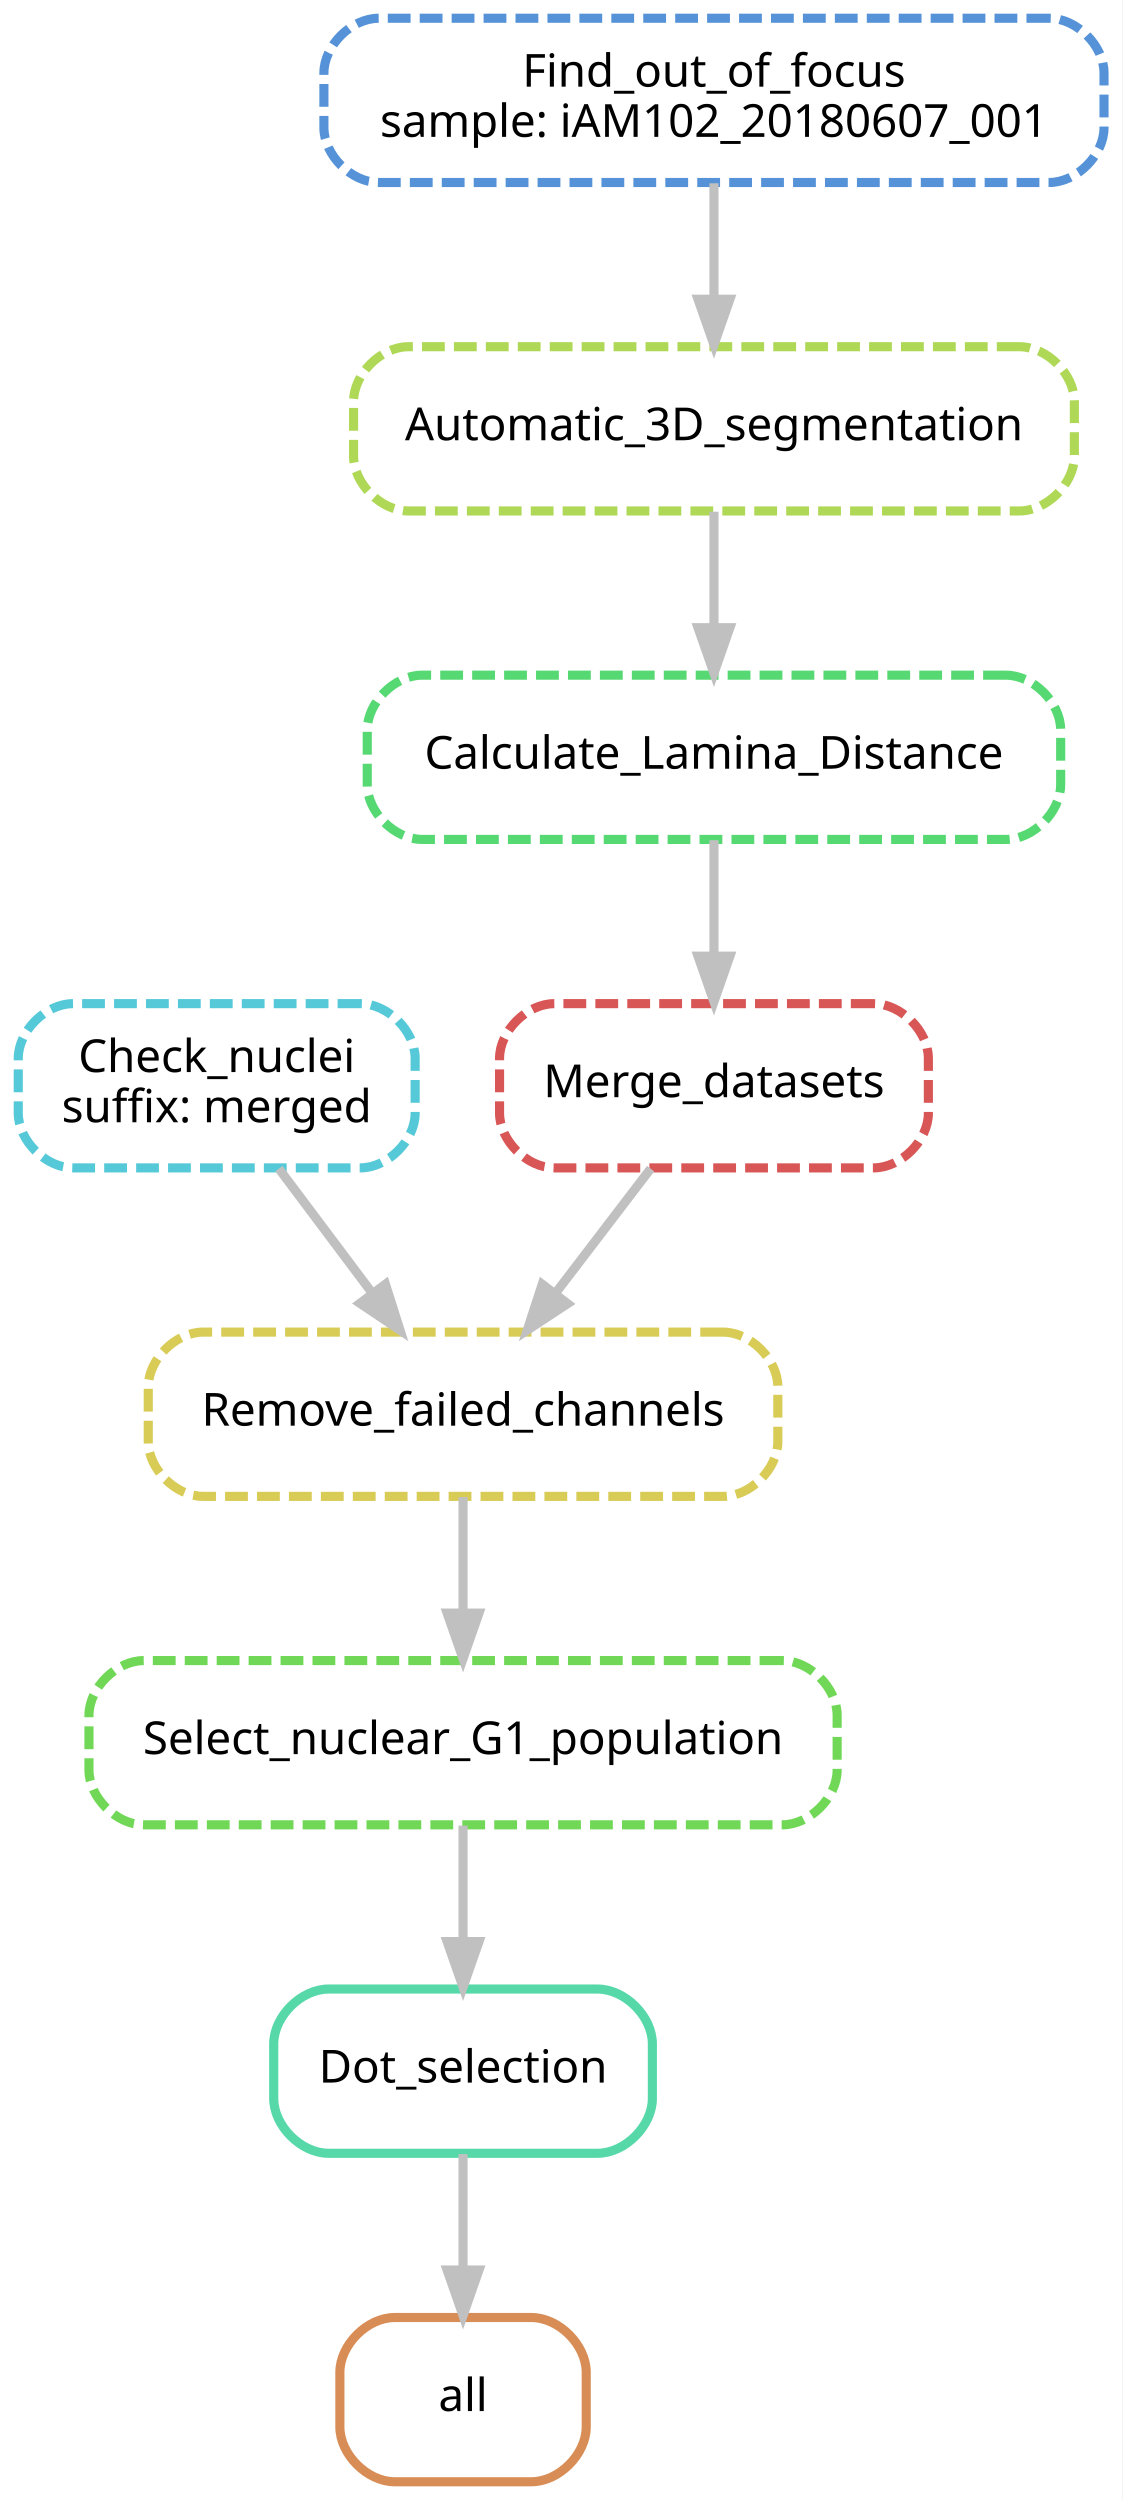
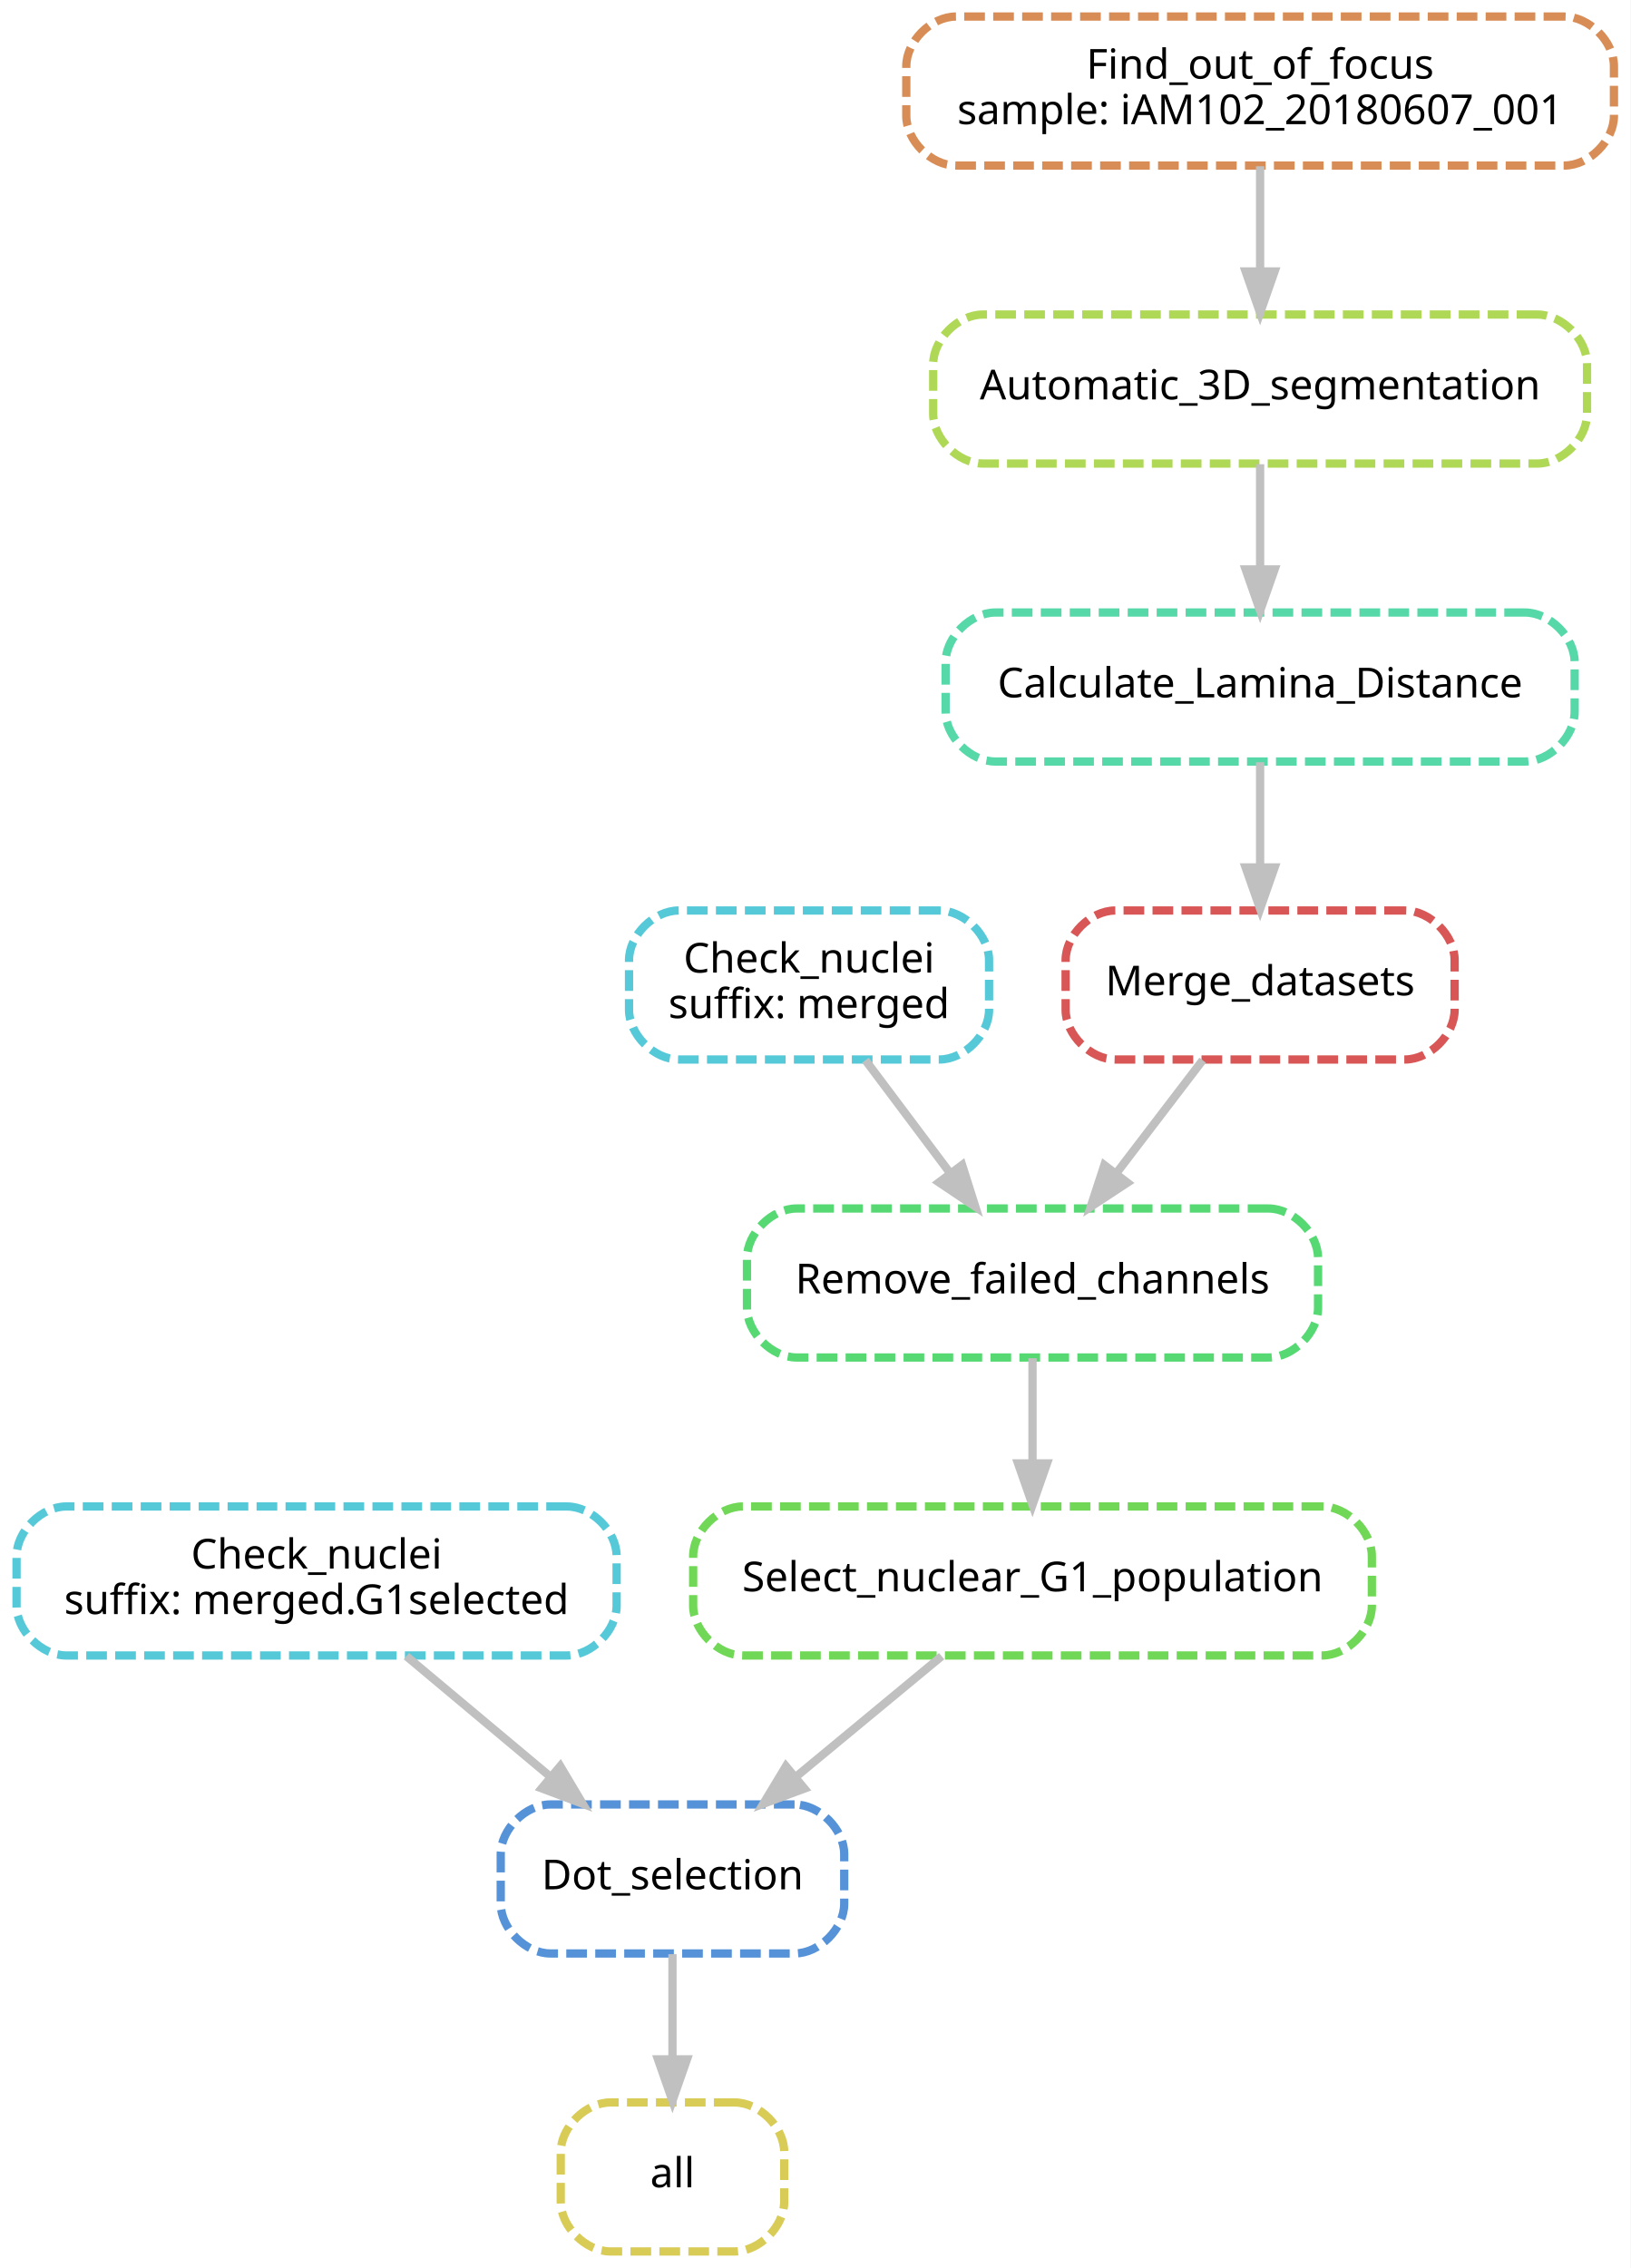
- <svg xmlns="http://www.w3.org/2000/svg" width="246pt" height="548pt" viewBox="0.00 0.00 246.00 548.00">
+ <svg xmlns="http://www.w3.org/2000/svg" width="394pt" height="548pt" viewBox="0.00 0.00 394.00 548.00">
  <g id="graph0" class="graph" transform="scale(1 1) rotate(0) translate(4 544)">
-     <polygon fill="#ffffff" stroke="transparent" points="-4,4 -4,-544 242,-544 242,4 -4,4" />
+     <polygon fill="#ffffff" stroke="transparent" points="-4,4 -4,-544 390,-544 390,4 -4,4" />
    <g id="node1" class="node">
-       <path fill="none" stroke="#d88d56" stroke-width="2" d="M112.5,-36C112.5,-36 82.5,-36 82.5,-36 76.5,-36 70.5,-30 70.5,-24 70.5,-24 70.5,-12 70.5,-12 70.5,-6 76.5,0 82.5,0 82.5,0 112.5,0 112.5,0 118.5,0 124.5,-6 124.5,-12 124.5,-12 124.5,-24 124.5,-24 124.5,-30 118.5,-36 112.5,-36" />
-       <text text-anchor="middle" x="97.5" y="-15.5" font-family="sans" font-size="10.00" fill="#000000">all</text>
+       <path fill="none" stroke="#d8cb56" stroke-width="2" stroke-dasharray="5,2" d="M173.5,-36C173.5,-36 143.5,-36 143.5,-36 137.5,-36 131.5,-30 131.5,-24 131.5,-24 131.5,-12 131.5,-12 131.5,-6 137.5,0 143.5,0 143.5,0 173.5,0 173.5,0 179.5,0 185.5,-6 185.5,-12 185.5,-12 185.5,-24 185.5,-24 185.5,-30 179.5,-36 173.5,-36" />
+       <text text-anchor="middle" x="158.5" y="-15.5" font-family="sans" font-size="10.00" fill="#000000">all</text>
    </g>
    <g id="node2" class="node">
-       <path fill="none" stroke="#56d8a9" stroke-width="2" d="M127,-108C127,-108 68,-108 68,-108 62,-108 56,-102 56,-96 56,-96 56,-84 56,-84 56,-78 62,-72 68,-72 68,-72 127,-72 127,-72 133,-72 139,-78 139,-84 139,-84 139,-96 139,-96 139,-102 133,-108 127,-108" />
-       <text text-anchor="middle" x="97.5" y="-87.5" font-family="sans" font-size="10.00" fill="#000000">Dot_selection</text>
+       <path fill="none" stroke="#5692d8" stroke-width="2" stroke-dasharray="5,2" d="M188,-108C188,-108 129,-108 129,-108 123,-108 117,-102 117,-96 117,-96 117,-84 117,-84 117,-78 123,-72 129,-72 129,-72 188,-72 188,-72 194,-72 200,-78 200,-84 200,-84 200,-96 200,-96 200,-102 194,-108 188,-108" />
+       <text text-anchor="middle" x="158.5" y="-87.5" font-family="sans" font-size="10.00" fill="#000000">Dot_selection</text>
    </g>
    <g id="edge1" class="edge">
-       <path fill="none" stroke="#c0c0c0" stroke-width="2" d="M97.5,-71.831C97.5,-64.131 97.5,-54.974 97.5,-46.417" />
-       <polygon fill="#c0c0c0" stroke="#c0c0c0" stroke-width="2" points="101,-46.413 97.5,-36.413 94,-46.413 101,-46.413" />
+       <path fill="none" stroke="#c0c0c0" stroke-width="2" d="M158.5,-71.831C158.5,-64.131 158.5,-54.974 158.5,-46.417" />
+       <polygon fill="#c0c0c0" stroke="#c0c0c0" stroke-width="2" points="162,-46.413 158.5,-36.413 155,-46.413 162,-46.413" />
    </g>
    <g id="node3" class="node">
-       <path fill="none" stroke="#70d856" stroke-width="2" stroke-dasharray="5,2" d="M167.5,-180C167.5,-180 27.5,-180 27.5,-180 21.5,-180 15.5,-174 15.5,-168 15.5,-168 15.5,-156 15.5,-156 15.5,-150 21.5,-144 27.5,-144 27.5,-144 167.5,-144 167.5,-144 173.5,-144 179.5,-150 179.5,-156 179.5,-156 179.5,-168 179.5,-168 179.5,-174 173.5,-180 167.5,-180" />
-       <text text-anchor="middle" x="97.5" y="-159.5" font-family="sans" font-size="10.00" fill="#000000">Select_nuclear_G1_population</text>
+       <path fill="none" stroke="#56c9d8" stroke-width="2" stroke-dasharray="5,2" d="M133,-180C133,-180 12,-180 12,-180 6,-180 0,-174 0,-168 0,-168 0,-156 0,-156 0,-150 6,-144 12,-144 12,-144 133,-144 133,-144 139,-144 145,-150 145,-156 145,-156 145,-168 145,-168 145,-174 139,-180 133,-180" />
+       <text text-anchor="middle" x="72.5" y="-165" font-family="sans" font-size="10.00" fill="#000000">Check_nuclei</text>
+       <text text-anchor="middle" x="72.5" y="-154" font-family="sans" font-size="10.00" fill="#000000">suffix: merged.G1selected</text>
    </g>
    <g id="edge2" class="edge">
-       <path fill="none" stroke="#c0c0c0" stroke-width="2" d="M97.5,-143.831C97.5,-136.131 97.5,-126.974 97.5,-118.417" />
-       <polygon fill="#c0c0c0" stroke="#c0c0c0" stroke-width="2" points="101,-118.413 97.5,-108.413 94,-118.413 101,-118.413" />
+       <path fill="none" stroke="#c0c0c0" stroke-width="2" d="M94.201,-143.831C104.692,-135.048 117.445,-124.371 128.819,-114.849" />
+       <polygon fill="#c0c0c0" stroke="#c0c0c0" stroke-width="2" points="131.385,-117.266 136.805,-108.163 126.891,-111.899 131.385,-117.266" />
    </g>
    <g id="node4" class="node">
-       <path fill="none" stroke="#d8cb56" stroke-width="2" stroke-dasharray="5,2" d="M154.5,-252C154.5,-252 40.5,-252 40.5,-252 34.5,-252 28.5,-246 28.5,-240 28.5,-240 28.5,-228 28.5,-228 28.5,-222 34.5,-216 40.5,-216 40.5,-216 154.5,-216 154.5,-216 160.5,-216 166.5,-222 166.5,-228 166.5,-228 166.5,-240 166.5,-240 166.5,-246 160.5,-252 154.5,-252" />
-       <text text-anchor="middle" x="97.5" y="-231.5" font-family="sans" font-size="10.00" fill="#000000">Remove_failed_channels</text>
+       <path fill="none" stroke="#70d856" stroke-width="2" stroke-dasharray="5,2" d="M315.5,-180C315.5,-180 175.5,-180 175.5,-180 169.5,-180 163.5,-174 163.5,-168 163.5,-168 163.5,-156 163.5,-156 163.5,-150 169.5,-144 175.5,-144 175.5,-144 315.5,-144 315.5,-144 321.5,-144 327.5,-150 327.5,-156 327.5,-156 327.5,-168 327.5,-168 327.5,-174 321.5,-180 315.5,-180" />
+       <text text-anchor="middle" x="245.5" y="-159.5" font-family="sans" font-size="10.00" fill="#000000">Select_nuclear_G1_population</text>
    </g>
    <g id="edge3" class="edge">
-       <path fill="none" stroke="#c0c0c0" stroke-width="2" d="M97.5,-215.831C97.5,-208.131 97.5,-198.974 97.5,-190.417" />
-       <polygon fill="#c0c0c0" stroke="#c0c0c0" stroke-width="2" points="101,-190.413 97.5,-180.413 94,-190.413 101,-190.413" />
+       <path fill="none" stroke="#c0c0c0" stroke-width="2" d="M223.546,-143.831C212.831,-134.963 199.781,-124.164 188.191,-114.572" />
+       <polygon fill="#c0c0c0" stroke="#c0c0c0" stroke-width="2" points="190.382,-111.842 180.447,-108.163 185.919,-117.235 190.382,-111.842" />
    </g>
    <g id="node5" class="node">
-       <path fill="none" stroke="#56c9d8" stroke-width="2" stroke-dasharray="5,2" d="M75,-324C75,-324 12,-324 12,-324 6,-324 0,-318 0,-312 0,-312 0,-300 0,-300 0,-294 6,-288 12,-288 12,-288 75,-288 75,-288 81,-288 87,-294 87,-300 87,-300 87,-312 87,-312 87,-318 81,-324 75,-324" />
-       <text text-anchor="middle" x="43.5" y="-309" font-family="sans" font-size="10.00" fill="#000000">Check_nuclei</text>
-       <text text-anchor="middle" x="43.5" y="-298" font-family="sans" font-size="10.00" fill="#000000">suffix: merged</text>
+       <path fill="none" stroke="#56d873" stroke-width="2" stroke-dasharray="5,2" d="M302.5,-252C302.5,-252 188.5,-252 188.5,-252 182.5,-252 176.5,-246 176.5,-240 176.5,-240 176.5,-228 176.5,-228 176.5,-222 182.5,-216 188.5,-216 188.5,-216 302.5,-216 302.5,-216 308.5,-216 314.5,-222 314.5,-228 314.5,-228 314.5,-240 314.5,-240 314.5,-246 308.5,-252 302.5,-252" />
+       <text text-anchor="middle" x="245.5" y="-231.5" font-family="sans" font-size="10.00" fill="#000000">Remove_failed_channels</text>
    </g>
    <g id="edge4" class="edge">
-       <path fill="none" stroke="#c0c0c0" stroke-width="2" d="M57.127,-287.831C63.346,-279.539 70.832,-269.557 77.66,-260.453" />
-       <polygon fill="#c0c0c0" stroke="#c0c0c0" stroke-width="2" points="80.49,-262.513 83.69,-252.413 74.89,-258.313 80.49,-262.513" />
+       <path fill="none" stroke="#c0c0c0" stroke-width="2" d="M245.5,-215.831C245.5,-208.131 245.5,-198.974 245.5,-190.417" />
+       <polygon fill="#c0c0c0" stroke="#c0c0c0" stroke-width="2" points="249,-190.413 245.5,-180.413 242,-190.413 249,-190.413" />
    </g>
    <g id="node6" class="node">
-       <path fill="none" stroke="#d85656" stroke-width="2" stroke-dasharray="5,2" d="M187.5,-324C187.5,-324 117.5,-324 117.5,-324 111.5,-324 105.5,-318 105.5,-312 105.5,-312 105.5,-300 105.5,-300 105.5,-294 111.5,-288 117.5,-288 117.5,-288 187.5,-288 187.5,-288 193.5,-288 199.5,-294 199.5,-300 199.5,-300 199.5,-312 199.5,-312 199.5,-318 193.5,-324 187.5,-324" />
-       <text text-anchor="middle" x="152.5" y="-303.5" font-family="sans" font-size="10.00" fill="#000000">Merge_datasets</text>
+       <path fill="none" stroke="#56c9d8" stroke-width="2" stroke-dasharray="5,2" d="M223,-324C223,-324 160,-324 160,-324 154,-324 148,-318 148,-312 148,-312 148,-300 148,-300 148,-294 154,-288 160,-288 160,-288 223,-288 223,-288 229,-288 235,-294 235,-300 235,-300 235,-312 235,-312 235,-318 229,-324 223,-324" />
+       <text text-anchor="middle" x="191.5" y="-309" font-family="sans" font-size="10.00" fill="#000000">Check_nuclei</text>
+       <text text-anchor="middle" x="191.5" y="-298" font-family="sans" font-size="10.00" fill="#000000">suffix: merged</text>
    </g>
    <g id="edge5" class="edge">
-       <path fill="none" stroke="#c0c0c0" stroke-width="2" d="M138.621,-287.831C132.286,-279.539 124.662,-269.557 117.707,-260.453" />
-       <polygon fill="#c0c0c0" stroke="#c0c0c0" stroke-width="2" points="120.418,-258.235 111.566,-252.413 114.855,-262.485 120.418,-258.235" />
+       <path fill="none" stroke="#c0c0c0" stroke-width="2" d="M205.126,-287.831C211.346,-279.539 218.832,-269.557 225.66,-260.453" />
+       <polygon fill="#c0c0c0" stroke="#c0c0c0" stroke-width="2" points="228.49,-262.513 231.69,-252.413 222.89,-258.313 228.49,-262.513" />
    </g>
    <g id="node7" class="node">
-       <path fill="none" stroke="#56d873" stroke-width="2" stroke-dasharray="5,2" d="M216.5,-396C216.5,-396 88.5,-396 88.5,-396 82.5,-396 76.5,-390 76.5,-384 76.5,-384 76.5,-372 76.5,-372 76.5,-366 82.5,-360 88.5,-360 88.5,-360 216.5,-360 216.5,-360 222.5,-360 228.5,-366 228.5,-372 228.5,-372 228.5,-384 228.5,-384 228.5,-390 222.5,-396 216.5,-396" />
-       <text text-anchor="middle" x="152.5" y="-375.5" font-family="sans" font-size="10.00" fill="#000000">Calculate_Lamina_Distance</text>
+       <path fill="none" stroke="#d85656" stroke-width="2" stroke-dasharray="5,2" d="M335.5,-324C335.5,-324 265.5,-324 265.5,-324 259.5,-324 253.5,-318 253.5,-312 253.5,-312 253.5,-300 253.5,-300 253.5,-294 259.5,-288 265.5,-288 265.5,-288 335.5,-288 335.5,-288 341.5,-288 347.5,-294 347.5,-300 347.5,-300 347.5,-312 347.5,-312 347.5,-318 341.5,-324 335.5,-324" />
+       <text text-anchor="middle" x="300.5" y="-303.5" font-family="sans" font-size="10.00" fill="#000000">Merge_datasets</text>
    </g>
    <g id="edge6" class="edge">
-       <path fill="none" stroke="#c0c0c0" stroke-width="2" d="M152.5,-359.831C152.5,-352.131 152.5,-342.974 152.5,-334.417" />
-       <polygon fill="#c0c0c0" stroke="#c0c0c0" stroke-width="2" points="156,-334.413 152.5,-324.413 149,-334.413 156,-334.413" />
+       <path fill="none" stroke="#c0c0c0" stroke-width="2" d="M286.621,-287.831C280.286,-279.539 272.662,-269.557 265.707,-260.453" />
+       <polygon fill="#c0c0c0" stroke="#c0c0c0" stroke-width="2" points="268.418,-258.235 259.566,-252.413 262.855,-262.485 268.418,-258.235" />
    </g>
    <g id="node8" class="node">
-       <path fill="none" stroke="#afd856" stroke-width="2" stroke-dasharray="5,2" d="M219.5,-468C219.5,-468 85.5,-468 85.5,-468 79.5,-468 73.5,-462 73.5,-456 73.5,-456 73.5,-444 73.5,-444 73.5,-438 79.5,-432 85.5,-432 85.5,-432 219.5,-432 219.5,-432 225.5,-432 231.5,-438 231.5,-444 231.5,-444 231.5,-456 231.5,-456 231.5,-462 225.5,-468 219.5,-468" />
-       <text text-anchor="middle" x="152.5" y="-447.5" font-family="sans" font-size="10.00" fill="#000000">Automatic_3D_segmentation</text>
+       <path fill="none" stroke="#56d8a9" stroke-width="2" stroke-dasharray="5,2" d="M364.5,-396C364.5,-396 236.5,-396 236.5,-396 230.5,-396 224.5,-390 224.5,-384 224.5,-384 224.5,-372 224.5,-372 224.5,-366 230.5,-360 236.5,-360 236.5,-360 364.5,-360 364.5,-360 370.5,-360 376.5,-366 376.5,-372 376.5,-372 376.5,-384 376.5,-384 376.5,-390 370.5,-396 364.5,-396" />
+       <text text-anchor="middle" x="300.5" y="-375.5" font-family="sans" font-size="10.00" fill="#000000">Calculate_Lamina_Distance</text>
    </g>
    <g id="edge7" class="edge">
-       <path fill="none" stroke="#c0c0c0" stroke-width="2" d="M152.5,-431.831C152.5,-424.131 152.5,-414.974 152.5,-406.417" />
-       <polygon fill="#c0c0c0" stroke="#c0c0c0" stroke-width="2" points="156,-406.413 152.5,-396.413 149,-406.413 156,-406.413" />
+       <path fill="none" stroke="#c0c0c0" stroke-width="2" d="M300.5,-359.831C300.5,-352.131 300.5,-342.974 300.5,-334.417" />
+       <polygon fill="#c0c0c0" stroke="#c0c0c0" stroke-width="2" points="304,-334.413 300.5,-324.413 297,-334.413 304,-334.413" />
    </g>
    <g id="node9" class="node">
-       <path fill="none" stroke="#5692d8" stroke-width="2" stroke-dasharray="5,2" d="M226,-540C226,-540 79,-540 79,-540 73,-540 67,-534 67,-528 67,-528 67,-516 67,-516 67,-510 73,-504 79,-504 79,-504 226,-504 226,-504 232,-504 238,-510 238,-516 238,-516 238,-528 238,-528 238,-534 232,-540 226,-540" />
-       <text text-anchor="middle" x="152.5" y="-525" font-family="sans" font-size="10.00" fill="#000000">Find_out_of_focus</text>
-       <text text-anchor="middle" x="152.5" y="-514" font-family="sans" font-size="10.00" fill="#000000">sample: iAM102_20180607_001</text>
+       <path fill="none" stroke="#afd856" stroke-width="2" stroke-dasharray="5,2" d="M367.5,-468C367.5,-468 233.5,-468 233.5,-468 227.5,-468 221.5,-462 221.5,-456 221.5,-456 221.5,-444 221.5,-444 221.5,-438 227.5,-432 233.5,-432 233.5,-432 367.5,-432 367.5,-432 373.5,-432 379.5,-438 379.5,-444 379.5,-444 379.5,-456 379.5,-456 379.5,-462 373.5,-468 367.5,-468" />
+       <text text-anchor="middle" x="300.5" y="-447.5" font-family="sans" font-size="10.00" fill="#000000">Automatic_3D_segmentation</text>
    </g>
    <g id="edge8" class="edge">
-       <path fill="none" stroke="#c0c0c0" stroke-width="2" d="M152.5,-503.831C152.5,-496.131 152.5,-486.974 152.5,-478.417" />
-       <polygon fill="#c0c0c0" stroke="#c0c0c0" stroke-width="2" points="156,-478.413 152.5,-468.413 149,-478.413 156,-478.413" />
+       <path fill="none" stroke="#c0c0c0" stroke-width="2" d="M300.5,-431.831C300.5,-424.131 300.5,-414.974 300.5,-406.417" />
+       <polygon fill="#c0c0c0" stroke="#c0c0c0" stroke-width="2" points="304,-406.413 300.5,-396.413 297,-406.413 304,-406.413" />
+     </g>
+     <g id="node10" class="node">
+       <path fill="none" stroke="#d88d56" stroke-width="2" stroke-dasharray="5,2" d="M374,-540C374,-540 227,-540 227,-540 221,-540 215,-534 215,-528 215,-528 215,-516 215,-516 215,-510 221,-504 227,-504 227,-504 374,-504 374,-504 380,-504 386,-510 386,-516 386,-516 386,-528 386,-528 386,-534 380,-540 374,-540" />
+       <text text-anchor="middle" x="300.5" y="-525" font-family="sans" font-size="10.00" fill="#000000">Find_out_of_focus</text>
+       <text text-anchor="middle" x="300.5" y="-514" font-family="sans" font-size="10.00" fill="#000000">sample: iAM102_20180607_001</text>
+     </g>
+     <g id="edge9" class="edge">
+       <path fill="none" stroke="#c0c0c0" stroke-width="2" d="M300.5,-503.831C300.5,-496.131 300.5,-486.974 300.5,-478.417" />
+       <polygon fill="#c0c0c0" stroke="#c0c0c0" stroke-width="2" points="304,-478.413 300.5,-468.413 297,-478.413 304,-478.413" />
    </g>
  </g>
</svg>
